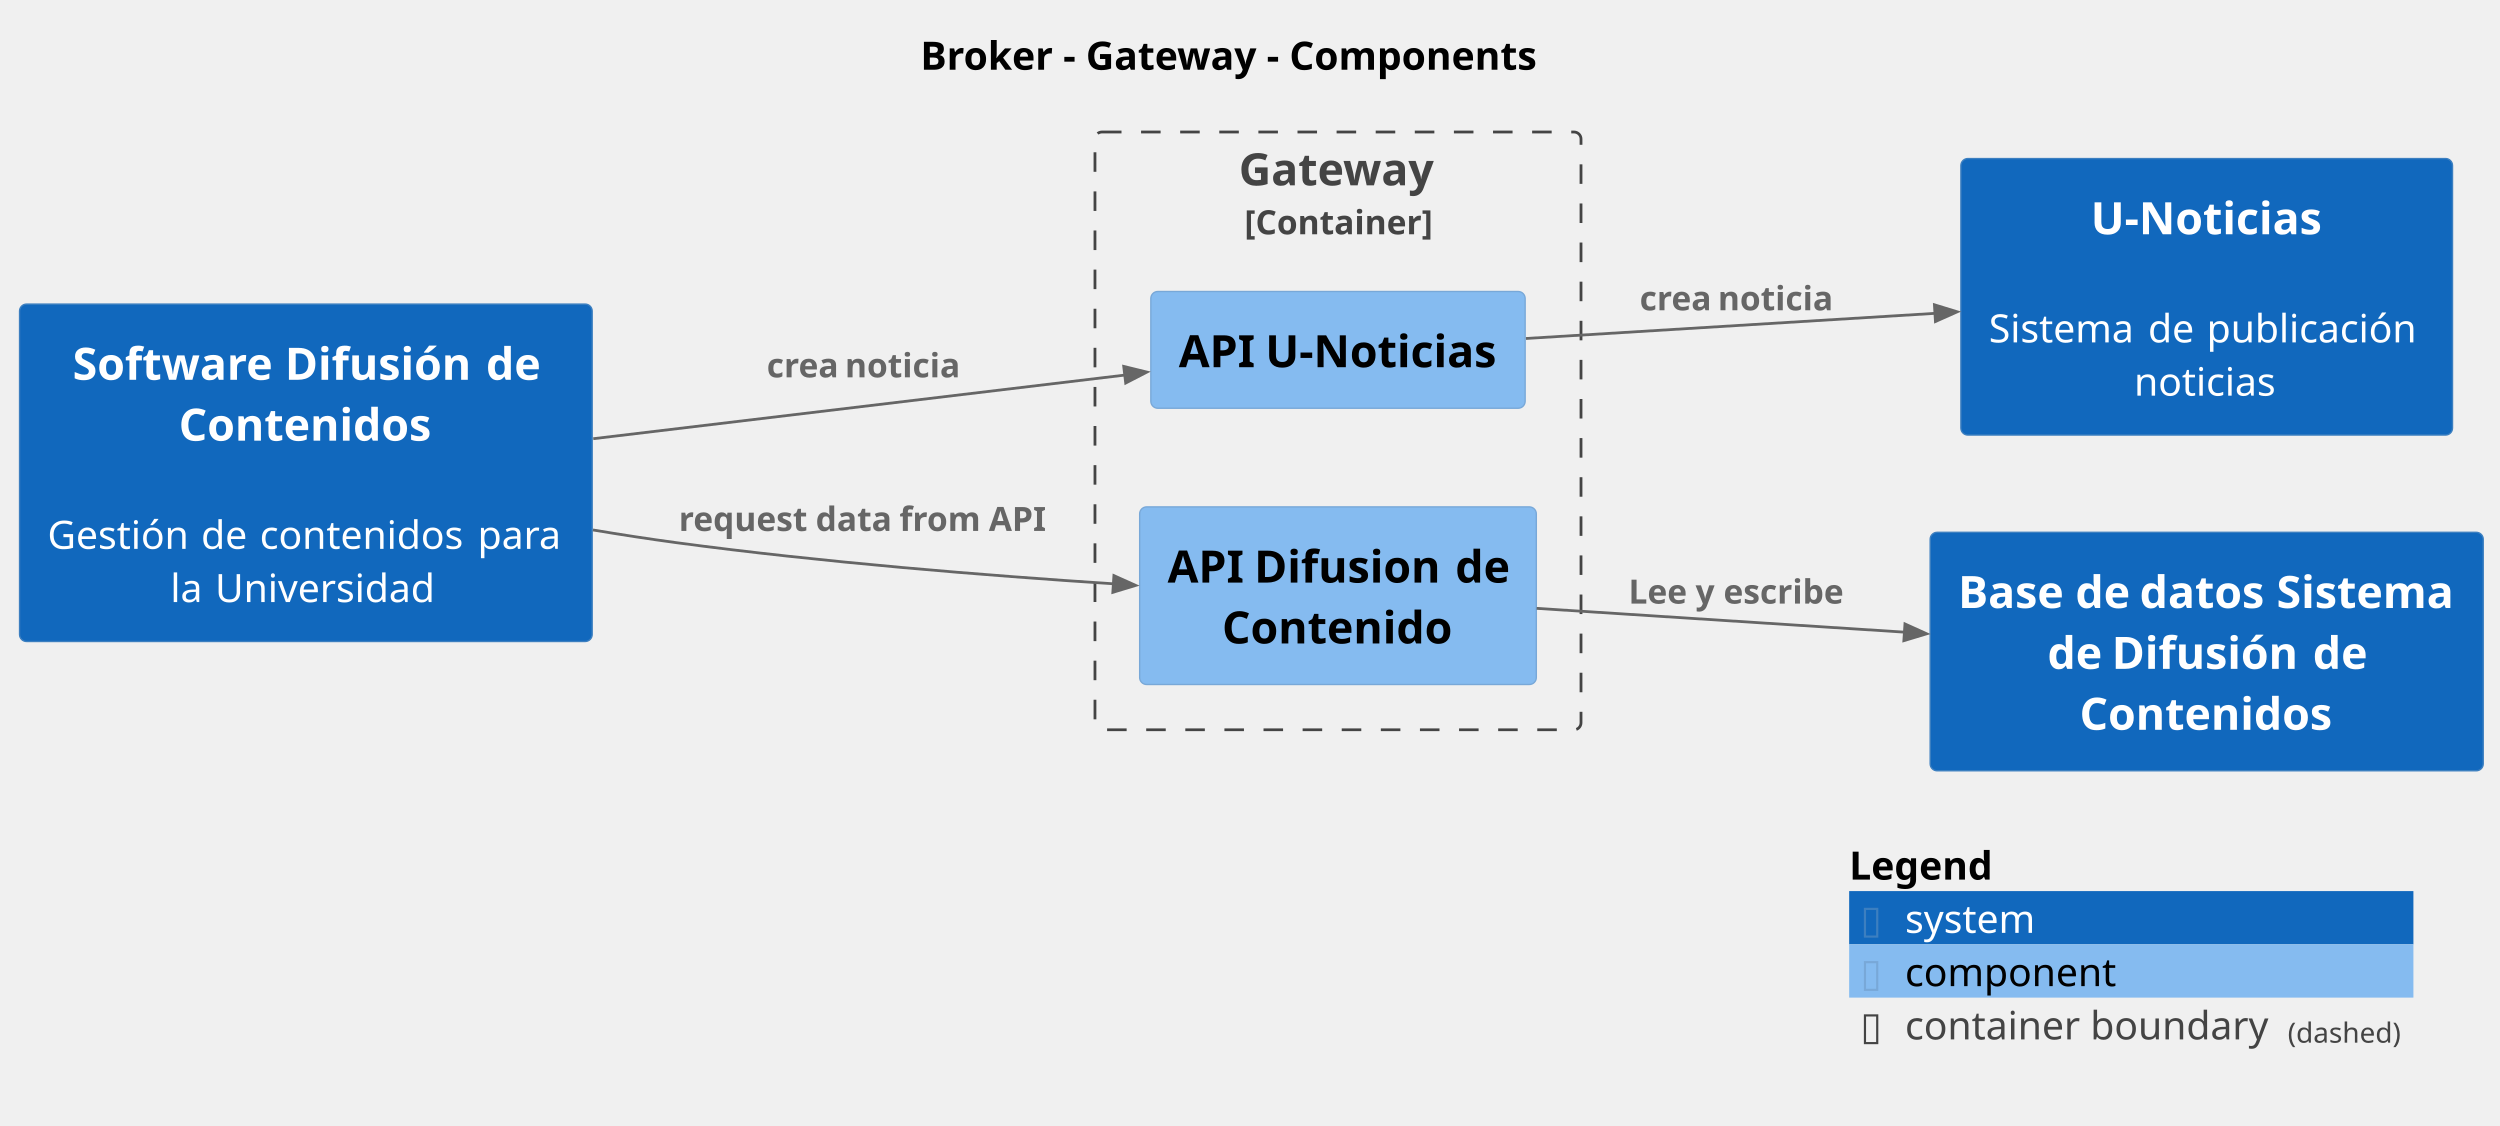
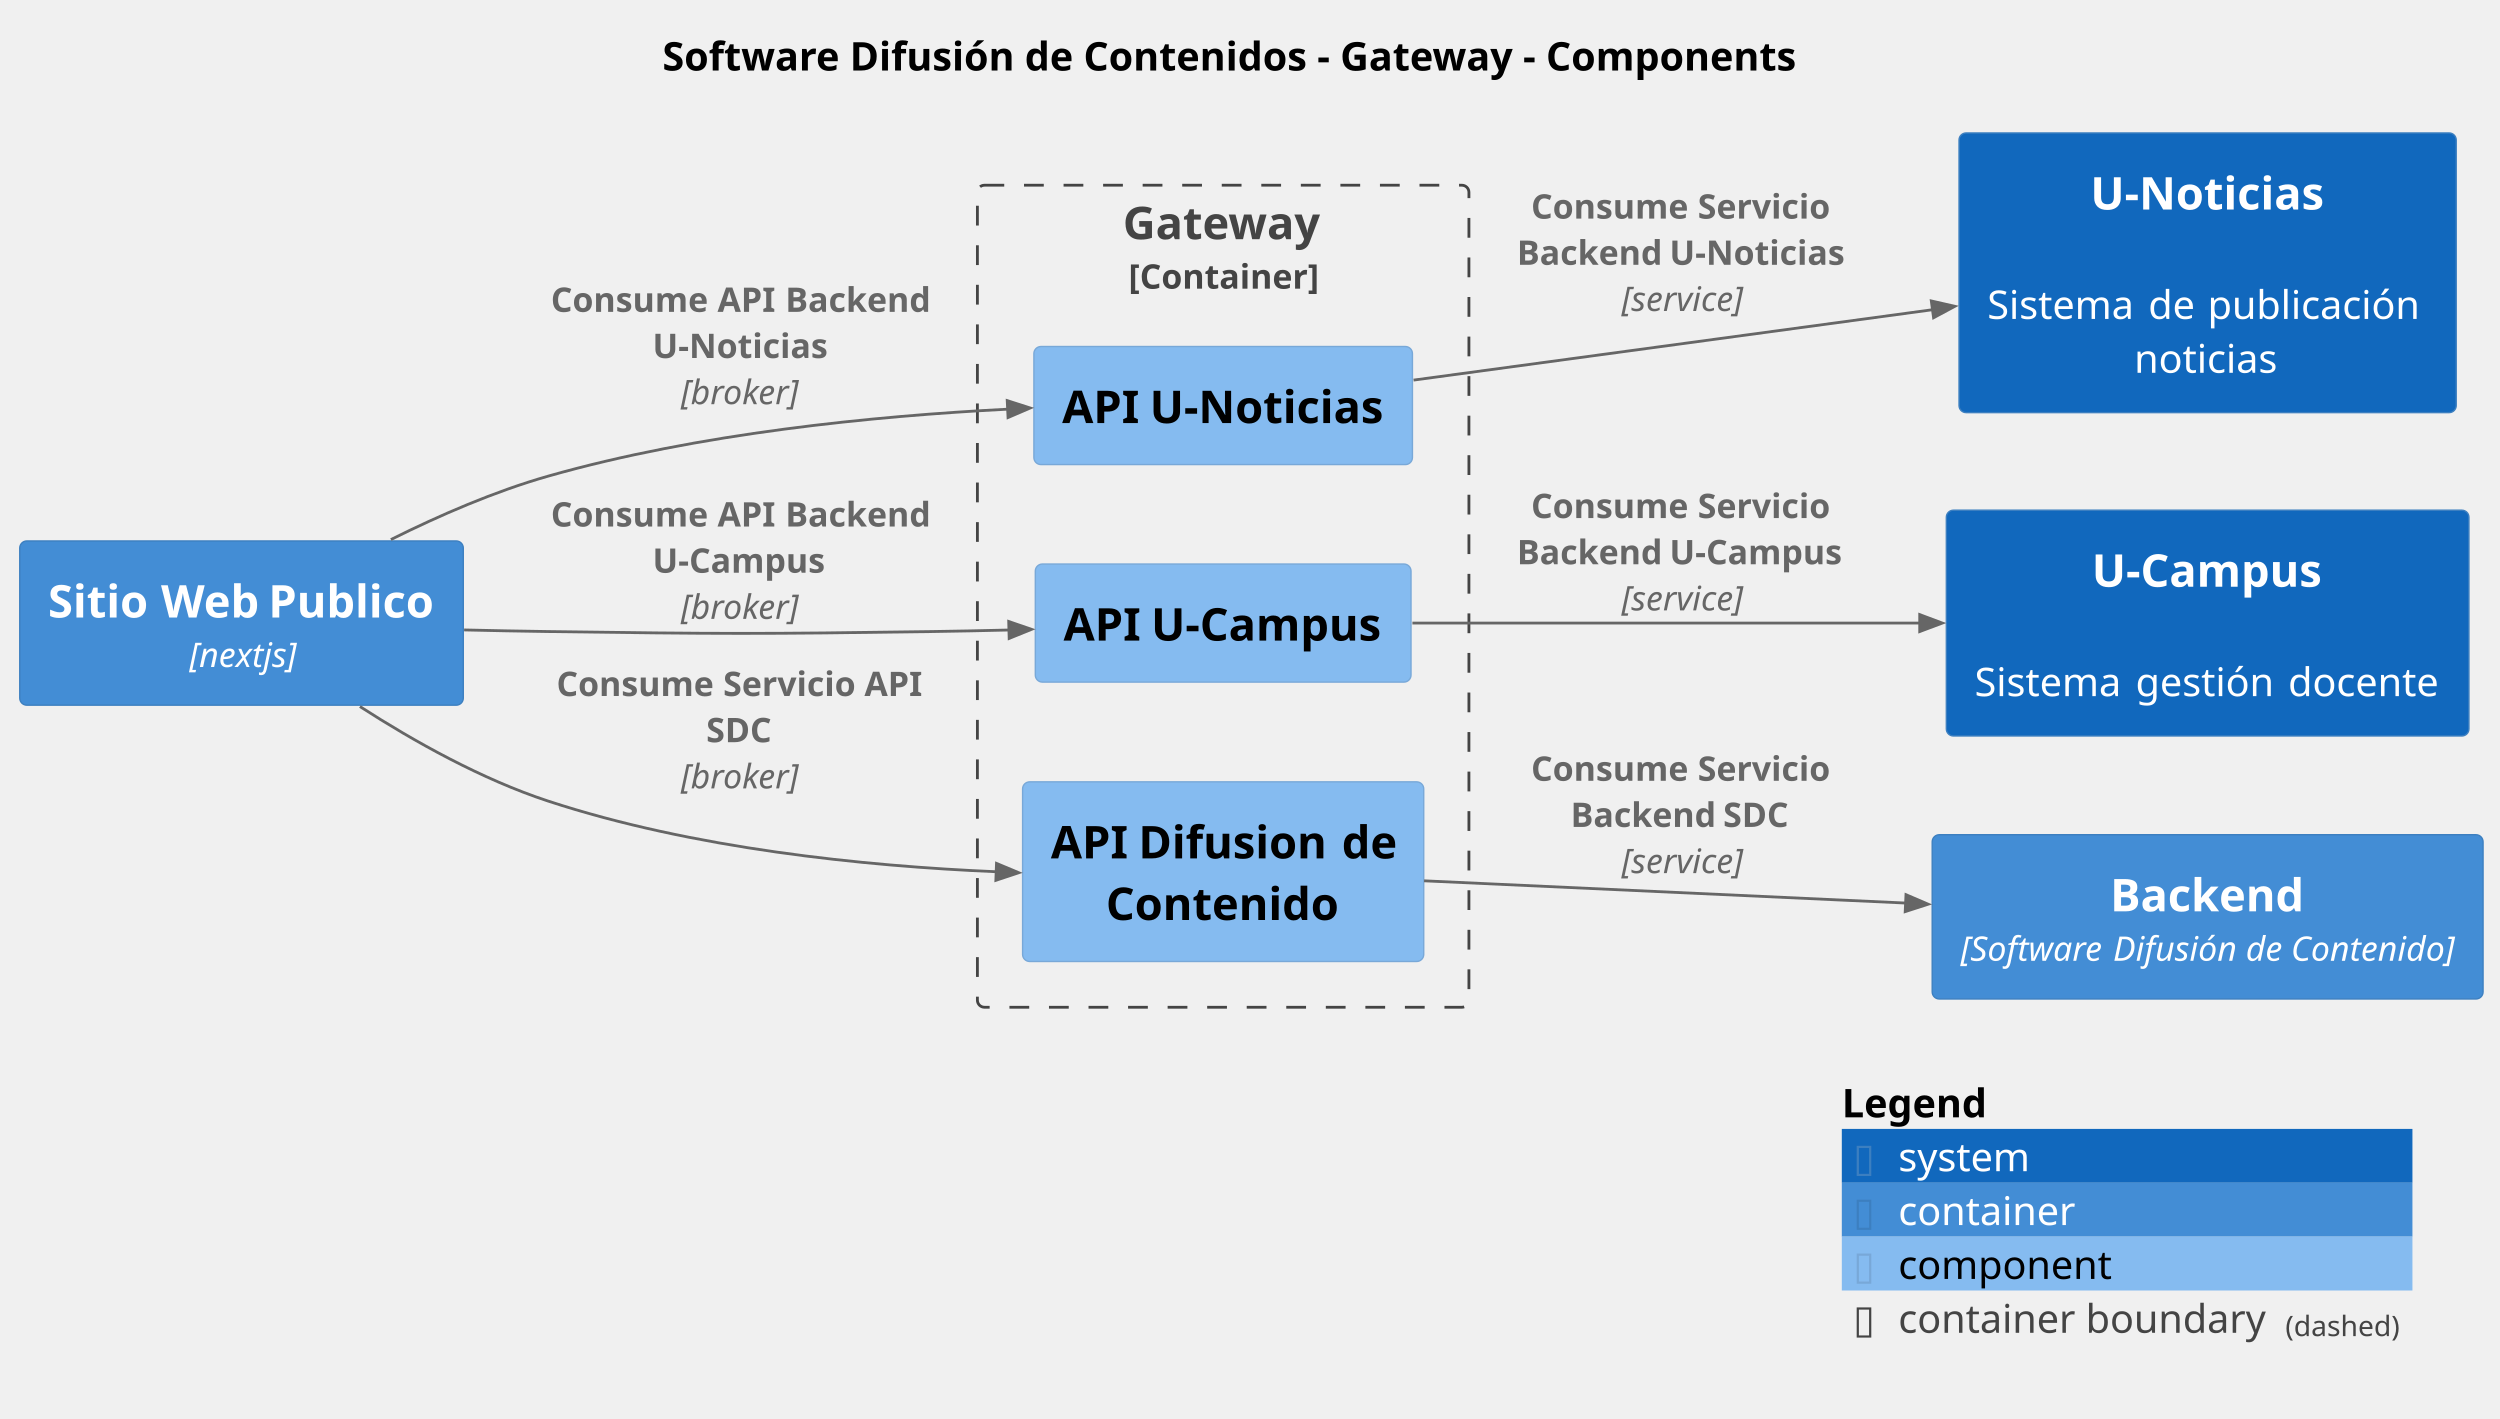
- <svg xmlns="http://www.w3.org/2000/svg" contentStyleType="text/css" height="403px" preserveAspectRatio="none" style="width:895px;height:403px;background:#FFFFFF;" version="1.1" viewBox="0 0 895 403" width="895px" zoomAndPan="magnify">
+ <svg xmlns="http://www.w3.org/2000/svg" contentStyleType="text/css" height="502px" preserveAspectRatio="none" style="width:885px;height:502px;background:#FFFFFF;" version="1.1" viewBox="0 0 885 502" width="885px" zoomAndPan="magnify">
  <defs />
  <g>
-     <text fill="#000000" font-family="sans-serif" font-size="14" font-weight="bold" lengthAdjust="spacing" textLength="222" x="329.5" y="24.966">Broker - Gateway - Components</text>
-     <g id="cluster_Broker.Gateway_boundary">
-       <rect fill="none" height="214" rx="2.5" ry="2.5" style="stroke:#444444;stroke-width:1.0;stroke-dasharray:7.0,7.0;" width="174" x="392" y="47.256" />
-       <text fill="#444444" font-family="sans-serif" font-size="16" font-weight="bold" lengthAdjust="spacing" textLength="71" x="443.5" y="66.36">Gateway</text>
-       <text fill="#444444" font-family="sans-serif" font-size="12" font-weight="bold" lengthAdjust="spacing" textLength="67" x="445.5" y="83.876">[Container]</text>
+     <text fill="#000000" font-family="sans-serif" font-size="14" font-weight="bold" lengthAdjust="spacing" textLength="402" x="234.5" y="24.966">Software Difusión de Contenidos - Gateway - Components</text>
+     <g id="cluster_SoftwareDifusióndeContenidos.Gateway_boundary">
+       <rect fill="none" height="291" rx="2.5" ry="2.5" style="stroke:#444444;stroke-width:1.0;stroke-dasharray:7.0,7.0;" width="174" x="346" y="65.568" />
+       <text fill="#444444" font-family="sans-serif" font-size="16" font-weight="bold" lengthAdjust="spacing" textLength="71" x="397.5" y="84.672">Gateway</text>
+       <text fill="#444444" font-family="sans-serif" font-size="12" font-weight="bold" lengthAdjust="spacing" textLength="67" x="399.5" y="102.188">[Container]</text>
    </g>
-     <g id="elem_Broker.Gateway.APIUNoticias">
-       <rect fill="#85BBF0" height="41.792" rx="2.5" ry="2.5" style="stroke:#78A8D8;stroke-width:0.5;" width="134" x="412" y="104.356" />
-       <text fill="#000000" font-family="sans-serif" font-size="16" font-weight="bold" lengthAdjust="spacing" textLength="27" x="422" y="131.46">API</text>
-       <text fill="#000000" font-family="sans-serif" font-size="16" font-weight="bold" lengthAdjust="spacing" textLength="4" x="449" y="131.46"> </text>
-       <text fill="#000000" font-family="sans-serif" font-size="16" font-weight="bold" lengthAdjust="spacing" textLength="83" x="453" y="131.46">U-Noticias</text>
+     <g id="elem_SoftwareDifusióndeContenidos.Gateway.APIUNoticias">
+       <rect fill="#85BBF0" height="41.792" rx="2.5" ry="2.5" style="stroke:#78A8D8;stroke-width:0.5;" width="134" x="366" y="122.668" />
+       <text fill="#000000" font-family="sans-serif" font-size="16" font-weight="bold" lengthAdjust="spacing" textLength="27" x="376" y="149.772">API</text>
+       <text fill="#000000" font-family="sans-serif" font-size="16" font-weight="bold" lengthAdjust="spacing" textLength="4" x="403" y="149.772"> </text>
+       <text fill="#000000" font-family="sans-serif" font-size="16" font-weight="bold" lengthAdjust="spacing" textLength="83" x="407" y="149.772">U-Noticias</text>
    </g>
-     <g id="elem_Broker.Gateway.APIDifusiondeContenido">
-       <rect fill="#85BBF0" height="63.584" rx="2.5" ry="2.5" style="stroke:#78A8D8;stroke-width:0.5;" width="142" x="408" y="181.466" />
-       <text fill="#000000" font-family="sans-serif" font-size="16" font-weight="bold" lengthAdjust="spacing" textLength="27" x="418" y="208.57">API</text>
-       <text fill="#000000" font-family="sans-serif" font-size="16" font-weight="bold" lengthAdjust="spacing" textLength="4" x="445" y="208.57"> </text>
-       <text fill="#000000" font-family="sans-serif" font-size="16" font-weight="bold" lengthAdjust="spacing" textLength="68" x="449" y="208.57">Difusion</text>
-       <text fill="#000000" font-family="sans-serif" font-size="16" font-weight="bold" lengthAdjust="spacing" textLength="4" x="517" y="208.57"> </text>
-       <text fill="#000000" font-family="sans-serif" font-size="16" font-weight="bold" lengthAdjust="spacing" textLength="19" x="521" y="208.57">de</text>
-       <text fill="#000000" font-family="sans-serif" font-size="16" font-weight="bold" lengthAdjust="spacing" textLength="83" x="437.5" y="230.362">Contenido</text>
+     <g id="elem_SoftwareDifusióndeContenidos.Gateway.APIUCampus">
+       <rect fill="#85BBF0" height="41.792" rx="2.5" ry="2.5" style="stroke:#78A8D8;stroke-width:0.5;" width="133" x="366.5" y="199.668" />
+       <text fill="#000000" font-family="sans-serif" font-size="16" font-weight="bold" lengthAdjust="spacing" textLength="27" x="376.5" y="226.772">API</text>
+       <text fill="#000000" font-family="sans-serif" font-size="16" font-weight="bold" lengthAdjust="spacing" textLength="4" x="403.5" y="226.772"> </text>
+       <text fill="#000000" font-family="sans-serif" font-size="16" font-weight="bold" lengthAdjust="spacing" textLength="82" x="407.5" y="226.772">U-Campus</text>
    </g>
-     <g id="elem_SoftwareDifusióndeContenidos">
-       <rect fill="#1168BD" height="120.788" rx="2.5" ry="2.5" style="stroke:#3C7FC0;stroke-width:0.5;" width="205" x="7" y="108.866" />
-       <text fill="#FFFFFF" font-family="sans-serif" font-size="16" font-weight="bold" lengthAdjust="spacing" textLength="72" x="26" y="135.97">Software</text>
-       <text fill="#FFFFFF" font-family="sans-serif" font-size="16" font-weight="bold" lengthAdjust="spacing" textLength="4" x="98" y="135.97"> </text>
-       <text fill="#FFFFFF" font-family="sans-serif" font-size="16" font-weight="bold" lengthAdjust="spacing" textLength="68" x="102" y="135.97">Difusión</text>
-       <text fill="#FFFFFF" font-family="sans-serif" font-size="16" font-weight="bold" lengthAdjust="spacing" textLength="4" x="170" y="135.97"> </text>
-       <text fill="#FFFFFF" font-family="sans-serif" font-size="16" font-weight="bold" lengthAdjust="spacing" textLength="19" x="174" y="135.97">de</text>
-       <text fill="#FFFFFF" font-family="sans-serif" font-size="16" font-weight="bold" lengthAdjust="spacing" textLength="91" x="64" y="157.762">Contenidos</text>
-       <text fill="#FFFFFF" font-family="sans-serif" font-size="14" lengthAdjust="spacing" textLength="4" x="107.5" y="177.416"> </text>
-       <text fill="#FFFFFF" font-family="sans-serif" font-size="14" lengthAdjust="spacing" textLength="51" x="17" y="196.484">Gestión</text>
-       <text fill="#FFFFFF" font-family="sans-serif" font-size="14" lengthAdjust="spacing" textLength="4" x="68" y="196.484"> </text>
-       <text fill="#FFFFFF" font-family="sans-serif" font-size="14" lengthAdjust="spacing" textLength="17" x="72" y="196.484">de</text>
-       <text fill="#FFFFFF" font-family="sans-serif" font-size="14" lengthAdjust="spacing" textLength="4" x="89" y="196.484"> </text>
-       <text fill="#FFFFFF" font-family="sans-serif" font-size="14" lengthAdjust="spacing" textLength="74" x="93" y="196.484">contenidos</text>
-       <text fill="#FFFFFF" font-family="sans-serif" font-size="14" lengthAdjust="spacing" textLength="4" x="167" y="196.484"> </text>
-       <text fill="#FFFFFF" font-family="sans-serif" font-size="14" lengthAdjust="spacing" textLength="31" x="171" y="196.484">para</text>
-       <text fill="#FFFFFF" font-family="sans-serif" font-size="14" lengthAdjust="spacing" textLength="12" x="61" y="215.552">la</text>
-       <text fill="#FFFFFF" font-family="sans-serif" font-size="14" lengthAdjust="spacing" textLength="4" x="73" y="215.552"> </text>
-       <text fill="#FFFFFF" font-family="sans-serif" font-size="14" lengthAdjust="spacing" textLength="81" x="77" y="215.552">Universidad</text>
+     <g id="elem_SoftwareDifusióndeContenidos.Gateway.APIDifusiondeContenido">
+       <rect fill="#85BBF0" height="63.584" rx="2.5" ry="2.5" style="stroke:#78A8D8;stroke-width:0.5;" width="142" x="362" y="276.778" />
+       <text fill="#000000" font-family="sans-serif" font-size="16" font-weight="bold" lengthAdjust="spacing" textLength="27" x="372" y="303.882">API</text>
+       <text fill="#000000" font-family="sans-serif" font-size="16" font-weight="bold" lengthAdjust="spacing" textLength="4" x="399" y="303.882"> </text>
+       <text fill="#000000" font-family="sans-serif" font-size="16" font-weight="bold" lengthAdjust="spacing" textLength="68" x="403" y="303.882">Difusion</text>
+       <text fill="#000000" font-family="sans-serif" font-size="16" font-weight="bold" lengthAdjust="spacing" textLength="4" x="471" y="303.882"> </text>
+       <text fill="#000000" font-family="sans-serif" font-size="16" font-weight="bold" lengthAdjust="spacing" textLength="19" x="475" y="303.882">de</text>
+       <text fill="#000000" font-family="sans-serif" font-size="16" font-weight="bold" lengthAdjust="spacing" textLength="83" x="391.5" y="325.674">Contenido</text>
    </g>
    <g id="elem_UNoticias">
-       <rect fill="#1168BD" height="98.996" rx="2.5" ry="2.5" style="stroke:#3C7FC0;stroke-width:0.5;" width="176" x="702" y="56.756" />
-       <text fill="#FFFFFF" font-family="sans-serif" font-size="16" font-weight="bold" lengthAdjust="spacing" textLength="83" x="748.5" y="83.86">U-Noticias</text>
-       <text fill="#FFFFFF" font-family="sans-serif" font-size="14" lengthAdjust="spacing" textLength="4" x="788" y="103.514"> </text>
-       <text fill="#FFFFFF" font-family="sans-serif" font-size="14" lengthAdjust="spacing" textLength="53" x="712" y="122.582">Sistema</text>
-       <text fill="#FFFFFF" font-family="sans-serif" font-size="14" lengthAdjust="spacing" textLength="4" x="765" y="122.582"> </text>
-       <text fill="#FFFFFF" font-family="sans-serif" font-size="14" lengthAdjust="spacing" textLength="17" x="769" y="122.582">de</text>
-       <text fill="#FFFFFF" font-family="sans-serif" font-size="14" lengthAdjust="spacing" textLength="4" x="786" y="122.582"> </text>
-       <text fill="#FFFFFF" font-family="sans-serif" font-size="14" lengthAdjust="spacing" textLength="78" x="790" y="122.582">publicación</text>
-       <text fill="#FFFFFF" font-family="sans-serif" font-size="14" lengthAdjust="spacing" textLength="52" x="764" y="141.65">noticias</text>
+       <rect fill="#1168BD" height="98.996" rx="2.5" ry="2.5" style="stroke:#3C7FC0;stroke-width:0.5;" width="176" x="693.5" y="47.068" />
+       <text fill="#FFFFFF" font-family="sans-serif" font-size="16" font-weight="bold" lengthAdjust="spacing" textLength="83" x="740" y="74.172">U-Noticias</text>
+       <text fill="#FFFFFF" font-family="sans-serif" font-size="14" lengthAdjust="spacing" textLength="4" x="779.5" y="93.826"> </text>
+       <text fill="#FFFFFF" font-family="sans-serif" font-size="14" lengthAdjust="spacing" textLength="53" x="703.5" y="112.894">Sistema</text>
+       <text fill="#FFFFFF" font-family="sans-serif" font-size="14" lengthAdjust="spacing" textLength="4" x="756.5" y="112.894"> </text>
+       <text fill="#FFFFFF" font-family="sans-serif" font-size="14" lengthAdjust="spacing" textLength="17" x="760.5" y="112.894">de</text>
+       <text fill="#FFFFFF" font-family="sans-serif" font-size="14" lengthAdjust="spacing" textLength="4" x="777.5" y="112.894"> </text>
+       <text fill="#FFFFFF" font-family="sans-serif" font-size="14" lengthAdjust="spacing" textLength="78" x="781.5" y="112.894">publicación</text>
+       <text fill="#FFFFFF" font-family="sans-serif" font-size="14" lengthAdjust="spacing" textLength="52" x="755.5" y="131.962">noticias</text>
    </g>
-     <g id="elem_BasededatosSistemadeDifusióndeContenidos">
-       <rect fill="#1168BD" height="85.376" rx="2.5" ry="2.5" style="stroke:#3C7FC0;stroke-width:0.5;" width="198" x="691" y="190.566" />
-       <text fill="#FFFFFF" font-family="sans-serif" font-size="16" font-weight="bold" lengthAdjust="spacing" textLength="38" x="701" y="217.67">Base</text>
-       <text fill="#FFFFFF" font-family="sans-serif" font-size="16" font-weight="bold" lengthAdjust="spacing" textLength="4" x="739" y="217.67"> </text>
-       <text fill="#FFFFFF" font-family="sans-serif" font-size="16" font-weight="bold" lengthAdjust="spacing" textLength="19" x="743" y="217.67">de</text>
-       <text fill="#FFFFFF" font-family="sans-serif" font-size="16" font-weight="bold" lengthAdjust="spacing" textLength="4" x="762" y="217.67"> </text>
-       <text fill="#FFFFFF" font-family="sans-serif" font-size="16" font-weight="bold" lengthAdjust="spacing" textLength="45" x="766" y="217.67">datos</text>
-       <text fill="#FFFFFF" font-family="sans-serif" font-size="16" font-weight="bold" lengthAdjust="spacing" textLength="4" x="811" y="217.67"> </text>
-       <text fill="#FFFFFF" font-family="sans-serif" font-size="16" font-weight="bold" lengthAdjust="spacing" textLength="64" x="815" y="217.67">Sistema</text>
-       <text fill="#FFFFFF" font-family="sans-serif" font-size="16" font-weight="bold" lengthAdjust="spacing" textLength="19" x="733" y="239.462">de</text>
-       <text fill="#FFFFFF" font-family="sans-serif" font-size="16" font-weight="bold" lengthAdjust="spacing" textLength="4" x="752" y="239.462"> </text>
-       <text fill="#FFFFFF" font-family="sans-serif" font-size="16" font-weight="bold" lengthAdjust="spacing" textLength="68" x="756" y="239.462">Difusión</text>
-       <text fill="#FFFFFF" font-family="sans-serif" font-size="16" font-weight="bold" lengthAdjust="spacing" textLength="4" x="824" y="239.462"> </text>
-       <text fill="#FFFFFF" font-family="sans-serif" font-size="16" font-weight="bold" lengthAdjust="spacing" textLength="19" x="828" y="239.462">de</text>
-       <text fill="#FFFFFF" font-family="sans-serif" font-size="16" font-weight="bold" lengthAdjust="spacing" textLength="91" x="744.5" y="261.254">Contenidos</text>
+     <g id="elem_SoftwareDifusióndeContenidos.SitioWebPublico">
+       <rect fill="#438DD5" height="58.136" rx="2.5" ry="2.5" style="stroke:#3C7FC0;stroke-width:0.5;" width="157" x="7" y="191.498" />
+       <text fill="#FFFFFF" font-family="sans-serif" font-size="16" font-weight="bold" lengthAdjust="spacing" textLength="36" x="17" y="218.602">Sitio</text>
+       <text fill="#FFFFFF" font-family="sans-serif" font-size="16" font-weight="bold" lengthAdjust="spacing" textLength="4" x="53" y="218.602"> </text>
+       <text fill="#FFFFFF" font-family="sans-serif" font-size="16" font-weight="bold" lengthAdjust="spacing" textLength="34" x="57" y="218.602">Web</text>
+       <text fill="#FFFFFF" font-family="sans-serif" font-size="16" font-weight="bold" lengthAdjust="spacing" textLength="4" x="91" y="218.602"> </text>
+       <text fill="#FFFFFF" font-family="sans-serif" font-size="16" font-weight="bold" lengthAdjust="spacing" textLength="59" x="95" y="218.602">Publico</text>
+       <text fill="#FFFFFF" font-family="sans-serif" font-size="12" font-style="italic" lengthAdjust="spacing" textLength="37" x="67" y="236.118">[nextjs]</text>
    </g>
-     <g id="link_Broker.Gateway.APIUNoticias_UNoticias">
-       <path d="M546.29,121.176 C589.03,118.556 645.31,115.096 692.91,112.166 " fill="none" id="Broker.Gateway.APIUNoticias-to-UNoticias" style="stroke:#666666;stroke-width:1.0;" />
-       <polygon fill="#666666" points="700.69,111.626,692.523,109.117,692.887,115.106,700.69,111.626" style="stroke:#666666;stroke-width:1.0;" />
-       <text fill="#666666" font-family="sans-serif" font-size="12" font-weight="bold" lengthAdjust="spacing" textLength="25" x="587" y="111.084">crea</text>
-       <text fill="#666666" font-family="sans-serif" font-size="12" font-weight="bold" lengthAdjust="spacing" textLength="3" x="612" y="111.084"> </text>
-       <text fill="#666666" font-family="sans-serif" font-size="12" font-weight="bold" lengthAdjust="spacing" textLength="41" x="615" y="111.084">noticia</text>
+     <g id="elem_UCampus">
+       <rect fill="#1168BD" height="79.928" rx="2.5" ry="2.5" style="stroke:#3C7FC0;stroke-width:0.5;" width="185" x="689" y="180.608" />
+       <text fill="#FFFFFF" font-family="sans-serif" font-size="16" font-weight="bold" lengthAdjust="spacing" textLength="82" x="740.5" y="207.712">U-Campus</text>
+       <text fill="#FFFFFF" font-family="sans-serif" font-size="14" lengthAdjust="spacing" textLength="4" x="779.5" y="227.366"> </text>
+       <text fill="#FFFFFF" font-family="sans-serif" font-size="14" lengthAdjust="spacing" textLength="53" x="699" y="246.434">Sistema</text>
+       <text fill="#FFFFFF" font-family="sans-serif" font-size="14" lengthAdjust="spacing" textLength="4" x="752" y="246.434"> </text>
+       <text fill="#FFFFFF" font-family="sans-serif" font-size="14" lengthAdjust="spacing" textLength="50" x="756" y="246.434">gestión</text>
+       <text fill="#FFFFFF" font-family="sans-serif" font-size="14" lengthAdjust="spacing" textLength="4" x="806" y="246.434"> </text>
+       <text fill="#FFFFFF" font-family="sans-serif" font-size="14" lengthAdjust="spacing" textLength="54" x="810" y="246.434">docente</text>
    </g>
-     <g id="link_SoftwareDifusióndeContenidos_Broker.Gateway.APIDifusiondeContenido">
-       <path d="M212.27,189.726 C222.29,191.406 232.33,192.956 242,194.256 C294.05,201.276 352.93,206.026 398.85,209.016 " fill="none" id="SoftwareDifusióndeContenidos-to-Broker.Gateway.APIDifusiondeContenido" style="stroke:#666666;stroke-width:1.0;" />
-       <polygon fill="#666666" points="406.57,209.576,398.779,206.068,398.394,212.056,406.57,209.576" style="stroke:#666666;stroke-width:1.0;" />
-       <text fill="#666666" font-family="sans-serif" font-size="12" font-weight="bold" lengthAdjust="spacing" textLength="46" x="243" y="190.084">request</text>
-       <text fill="#666666" font-family="sans-serif" font-size="12" font-weight="bold" lengthAdjust="spacing" textLength="3" x="289" y="190.084"> </text>
-       <text fill="#666666" font-family="sans-serif" font-size="12" font-weight="bold" lengthAdjust="spacing" textLength="27" x="292" y="190.084">data</text>
-       <text fill="#666666" font-family="sans-serif" font-size="12" font-weight="bold" lengthAdjust="spacing" textLength="3" x="319" y="190.084"> </text>
-       <text fill="#666666" font-family="sans-serif" font-size="12" font-weight="bold" lengthAdjust="spacing" textLength="29" x="322" y="190.084">from</text>
-       <text fill="#666666" font-family="sans-serif" font-size="12" font-weight="bold" lengthAdjust="spacing" textLength="3" x="351" y="190.084"> </text>
-       <text fill="#666666" font-family="sans-serif" font-size="12" font-weight="bold" lengthAdjust="spacing" textLength="21" x="354" y="190.084">API</text>
+     <g id="elem_SoftwareDifusióndeContenidos.Backend">
+       <rect fill="#438DD5" height="58.136" rx="2.5" ry="2.5" style="stroke:#3C7FC0;stroke-width:0.5;" width="195" x="684" y="295.498" />
+       <text fill="#FFFFFF" font-family="sans-serif" font-size="16" font-weight="bold" lengthAdjust="spacing" textLength="69" x="747" y="322.602">Backend</text>
+       <text fill="#FFFFFF" font-family="sans-serif" font-size="12" font-style="italic" lengthAdjust="spacing" textLength="51" x="694" y="340.118">[Software</text>
+       <text fill="#FFFFFF" font-family="sans-serif" font-size="12" font-style="italic" lengthAdjust="spacing" textLength="3" x="745" y="340.118"> </text>
+       <text fill="#FFFFFF" font-family="sans-serif" font-size="12" font-style="italic" lengthAdjust="spacing" textLength="44" x="748" y="340.118">Difusión</text>
+       <text fill="#FFFFFF" font-family="sans-serif" font-size="12" font-style="italic" lengthAdjust="spacing" textLength="3" x="792" y="340.118"> </text>
+       <text fill="#FFFFFF" font-family="sans-serif" font-size="12" font-style="italic" lengthAdjust="spacing" textLength="13" x="795" y="340.118">de</text>
+       <text fill="#FFFFFF" font-family="sans-serif" font-size="12" font-style="italic" lengthAdjust="spacing" textLength="3" x="808" y="340.118"> </text>
+       <text fill="#FFFFFF" font-family="sans-serif" font-size="12" font-style="italic" lengthAdjust="spacing" textLength="58" x="811" y="340.118">Contenido]</text>
    </g>
-     <g id="link_Broker.Gateway.APIDifusiondeContenido_BasededatosSistemadeDifusióndeContenidos">
-       <path d="M550.12,217.796 C589.01,220.316 638.21,223.496 681.83,226.316 " fill="none" id="Broker.Gateway.APIDifusiondeContenido-to-BasededatosSistemadeDifusióndeContenidos" style="stroke:#666666;stroke-width:1.0;" />
-       <polygon fill="#666666" points="689.76,226.896,681.976,223.374,681.579,229.361,689.76,226.896" style="stroke:#666666;stroke-width:1.0;" />
-       <text fill="#666666" font-family="sans-serif" font-size="12" font-weight="bold" lengthAdjust="spacing" textLength="21" x="583" y="216.084">Lee</text>
-       <text fill="#666666" font-family="sans-serif" font-size="12" font-weight="bold" lengthAdjust="spacing" textLength="3" x="604" y="216.084"> </text>
-       <text fill="#666666" font-family="sans-serif" font-size="12" font-weight="bold" lengthAdjust="spacing" textLength="7" x="607" y="216.084">y</text>
-       <text fill="#666666" font-family="sans-serif" font-size="12" font-weight="bold" lengthAdjust="spacing" textLength="3" x="614" y="216.084"> </text>
-       <text fill="#666666" font-family="sans-serif" font-size="12" font-weight="bold" lengthAdjust="spacing" textLength="43" x="617" y="216.084">escribe</text>
+     <g id="link_SoftwareDifusióndeContenidos.SitioWebPublico_SoftwareDifusióndeContenidos.Gateway.APIDifusiondeContenido">
+       <path d="M127.41,250.108 C146.69,262.538 170.57,275.868 194,283.568 C245.17,300.378 305.55,306.578 352.69,308.598 " fill="none" id="SoftwareDifusióndeContenidos.SitioWebPublico-to-SoftwareDifusióndeContenidos.Gateway.APIDifusiondeContenido" style="stroke:#666666;stroke-width:1.0;" />
+       <polygon fill="#666666" points="360.64,308.938,352.758,305.64,352.533,311.636,360.64,308.938" style="stroke:#666666;stroke-width:1.0;" />
+       <text fill="#666666" font-family="sans-serif" font-size="12" font-weight="bold" lengthAdjust="spacing" textLength="56" x="197" y="246.396">Consume</text>
+       <text fill="#666666" font-family="sans-serif" font-size="12" font-weight="bold" lengthAdjust="spacing" textLength="3" x="253" y="246.396"> </text>
+       <text fill="#666666" font-family="sans-serif" font-size="12" font-weight="bold" lengthAdjust="spacing" textLength="47" x="256" y="246.396">Servicio</text>
+       <text fill="#666666" font-family="sans-serif" font-size="12" font-weight="bold" lengthAdjust="spacing" textLength="3" x="303" y="246.396"> </text>
+       <text fill="#666666" font-family="sans-serif" font-size="12" font-weight="bold" lengthAdjust="spacing" textLength="21" x="306" y="246.396">API</text>
+       <text fill="#666666" font-family="sans-serif" font-size="12" font-weight="bold" lengthAdjust="spacing" textLength="24" x="250" y="262.74">SDC</text>
+       <text fill="#666666" font-family="sans-serif" font-size="12" font-style="italic" lengthAdjust="spacing" textLength="42" x="241" y="279.084">[broker]</text>
    </g>
-     <g id="link_SoftwareDifusióndeContenidos_Broker.Gateway.APIUNoticias">
-       <path d="M212.38,157.056 C272.77,149.826 347.99,140.826 402.95,134.246 " fill="none" id="SoftwareDifusióndeContenidos-to-Broker.Gateway.APIUNoticias" style="stroke:#666666;stroke-width:1.0;" />
-       <polygon fill="#666666" points="410.59,133.206,402.292,131.17,402.999,137.128,410.59,133.206" style="stroke:#666666;stroke-width:1.0;" />
-       <text fill="#666666" font-family="sans-serif" font-size="12" font-weight="bold" lengthAdjust="spacing" textLength="25" x="274.5" y="135.084">crea</text>
-       <text fill="#666666" font-family="sans-serif" font-size="12" font-weight="bold" lengthAdjust="spacing" textLength="3" x="299.5" y="135.084"> </text>
-       <text fill="#666666" font-family="sans-serif" font-size="12" font-weight="bold" lengthAdjust="spacing" textLength="41" x="302.5" y="135.084">noticia</text>
+     <g id="link_SoftwareDifusióndeContenidos.SitioWebPublico_SoftwareDifusióndeContenidos.Gateway.APIUNoticias">
+       <path d="M138.37,191.008 C155.58,182.428 175.16,173.938 194,168.568 C247.11,153.428 309.24,147.278 356.7,144.848 " fill="none" id="SoftwareDifusióndeContenidos.SitioWebPublico-to-SoftwareDifusióndeContenidos.Gateway.APIUNoticias" style="stroke:#666666;stroke-width:1.0;" />
+       <polygon fill="#666666" points="364.69,144.428,356.555,141.817,356.844,147.81,364.69,144.428" style="stroke:#666666;stroke-width:1.0;" />
+       <text fill="#666666" font-family="sans-serif" font-size="12" font-weight="bold" lengthAdjust="spacing" textLength="56" x="195" y="110.396">Consume</text>
+       <text fill="#666666" font-family="sans-serif" font-size="12" font-weight="bold" lengthAdjust="spacing" textLength="3" x="251" y="110.396"> </text>
+       <text fill="#666666" font-family="sans-serif" font-size="12" font-weight="bold" lengthAdjust="spacing" textLength="21" x="254" y="110.396">API</text>
+       <text fill="#666666" font-family="sans-serif" font-size="12" font-weight="bold" lengthAdjust="spacing" textLength="3" x="275" y="110.396"> </text>
+       <text fill="#666666" font-family="sans-serif" font-size="12" font-weight="bold" lengthAdjust="spacing" textLength="51" x="278" y="110.396">Backend</text>
+       <text fill="#666666" font-family="sans-serif" font-size="12" font-weight="bold" lengthAdjust="spacing" textLength="62" x="231" y="126.74">U-Noticias</text>
+       <text fill="#666666" font-family="sans-serif" font-size="12" font-style="italic" lengthAdjust="spacing" textLength="42" x="241" y="143.084">[broker]</text>
    </g>
-     <rect fill="none" height="19.068" style="stroke:none;stroke-width:1.0;" width="202" x="662" y="299.942" />
-     <text fill="#000000" font-family="sans-serif" font-size="14" font-weight="bold" lengthAdjust="spacing" textLength="51" x="662" y="314.908">Legend</text>
-     <text fill="#FFFFFF" font-family="sans-serif" font-size="14" lengthAdjust="spacing" textLength="4" x="713" y="314.908"> </text>
-     <rect fill="#1168BD" height="19.068" style="stroke:none;stroke-width:1.0;" width="202" x="662" y="319.01" />
-     <text fill="#3C7FC0" font-family="sans-serif" font-size="14" lengthAdjust="spacing" textLength="8" x="666" y="333.976">▯</text>
-     <text fill="#FFFFFF" font-family="sans-serif" font-size="14" lengthAdjust="spacing" textLength="4" x="674" y="333.976"> </text>
-     <text fill="#FFFFFF" font-family="sans-serif" font-size="14" lengthAdjust="spacing" textLength="47" x="682" y="333.976">system</text>
-     <text fill="#FFFFFF" font-family="sans-serif" font-size="14" lengthAdjust="spacing" textLength="4" x="733" y="333.976"> </text>
-     <rect fill="#85BBF0" height="19.068" style="stroke:none;stroke-width:1.0;" width="202" x="662" y="338.078" />
-     <text fill="#78A8D8" font-family="sans-serif" font-size="14" lengthAdjust="spacing" textLength="8" x="666" y="353.044">▯</text>
-     <text fill="#FFFFFF" font-family="sans-serif" font-size="14" lengthAdjust="spacing" textLength="4" x="674" y="353.044"> </text>
-     <text fill="#000000" font-family="sans-serif" font-size="14" lengthAdjust="spacing" textLength="76" x="682" y="353.044">component</text>
-     <text fill="#FFFFFF" font-family="sans-serif" font-size="14" lengthAdjust="spacing" textLength="4" x="762" y="353.044"> </text>
-     <rect fill="none" height="19.068" style="stroke:none;stroke-width:1.0;" width="202" x="662" y="357.146" />
-     <text fill="#444444" font-family="sans-serif" font-size="14" lengthAdjust="spacing" textLength="8" x="666" y="372.112">▯</text>
-     <text fill="#FFFFFF" font-family="sans-serif" font-size="14" lengthAdjust="spacing" textLength="4" x="674" y="372.112"> </text>
-     <text fill="#444444" font-family="sans-serif" font-size="14" lengthAdjust="spacing" textLength="133" x="682" y="372.112">container boundary</text>
-     <text fill="#444444" font-family="sans-serif" font-size="10" lengthAdjust="spacing" textLength="41" x="819" y="373.284">(dashed)</text>
-     <text fill="#FFFFFF" font-family="sans-serif" font-size="14" lengthAdjust="spacing" textLength="4" x="860" y="372.112"> </text>
-     <line style="stroke:none;stroke-width:1.0;" x1="662" x2="864" y1="299.942" y2="299.942" />
-     <line style="stroke:none;stroke-width:1.0;" x1="662" x2="864" y1="319.01" y2="319.01" />
-     <line style="stroke:none;stroke-width:1.0;" x1="662" x2="864" y1="338.078" y2="338.078" />
-     <line style="stroke:none;stroke-width:1.0;" x1="662" x2="864" y1="357.146" y2="357.146" />
-     <line style="stroke:none;stroke-width:1.0;" x1="662" x2="864" y1="376.214" y2="376.214" />
-     <line style="stroke:none;stroke-width:1.0;" x1="662" x2="662" y1="299.942" y2="376.214" />
-     <line style="stroke:none;stroke-width:1.0;" x1="864" x2="864" y1="299.942" y2="376.214" />
+     <g id="link_SoftwareDifusióndeContenidos.Gateway.APIDifusiondeContenido_SoftwareDifusióndeContenidos.Backend">
+       <path d="M504.12,311.808 C553.11,314.068 619.4,317.128 674.78,319.688 " fill="none" id="SoftwareDifusióndeContenidos.Gateway.APIDifusiondeContenido-to-SoftwareDifusióndeContenidos.Backend" style="stroke:#666666;stroke-width:1.0;" />
+       <polygon fill="#666666" points="682.57,320.088,674.718,316.719,674.439,322.713,682.57,320.088" style="stroke:#666666;stroke-width:1.0;" />
+       <text fill="#666666" font-family="sans-serif" font-size="12" font-weight="bold" lengthAdjust="spacing" textLength="56" x="542" y="276.396">Consume</text>
+       <text fill="#666666" font-family="sans-serif" font-size="12" font-weight="bold" lengthAdjust="spacing" textLength="3" x="598" y="276.396"> </text>
+       <text fill="#666666" font-family="sans-serif" font-size="12" font-weight="bold" lengthAdjust="spacing" textLength="47" x="601" y="276.396">Servicio</text>
+       <text fill="#666666" font-family="sans-serif" font-size="12" font-weight="bold" lengthAdjust="spacing" textLength="51" x="556" y="292.74">Backend</text>
+       <text fill="#666666" font-family="sans-serif" font-size="12" font-weight="bold" lengthAdjust="spacing" textLength="3" x="607" y="292.74"> </text>
+       <text fill="#666666" font-family="sans-serif" font-size="12" font-weight="bold" lengthAdjust="spacing" textLength="24" x="610" y="292.74">SDC</text>
+       <text fill="#666666" font-family="sans-serif" font-size="12" font-style="italic" lengthAdjust="spacing" textLength="42" x="574" y="309.084">[service]</text>
+     </g>
+     <g id="link_SoftwareDifusióndeContenidos.Gateway.APIUNoticias_UNoticias">
+       <path d="M500.4,134.558 C552.45,127.498 625.62,117.578 684.12,109.638 " fill="none" id="SoftwareDifusióndeContenidos.Gateway.APIUNoticias-to-UNoticias" style="stroke:#666666;stroke-width:1.0;" />
+       <polygon fill="#666666" points="692.01,108.438,683.68,106.536,684.484,112.482,692.01,108.438" style="stroke:#666666;stroke-width:1.0;" />
+       <text fill="#666666" font-family="sans-serif" font-size="12" font-weight="bold" lengthAdjust="spacing" textLength="56" x="542" y="77.396">Consume</text>
+       <text fill="#666666" font-family="sans-serif" font-size="12" font-weight="bold" lengthAdjust="spacing" textLength="3" x="598" y="77.396"> </text>
+       <text fill="#666666" font-family="sans-serif" font-size="12" font-weight="bold" lengthAdjust="spacing" textLength="47" x="601" y="77.396">Servicio</text>
+       <text fill="#666666" font-family="sans-serif" font-size="12" font-weight="bold" lengthAdjust="spacing" textLength="51" x="537" y="93.74">Backend</text>
+       <text fill="#666666" font-family="sans-serif" font-size="12" font-weight="bold" lengthAdjust="spacing" textLength="3" x="588" y="93.74"> </text>
+       <text fill="#666666" font-family="sans-serif" font-size="12" font-weight="bold" lengthAdjust="spacing" textLength="62" x="591" y="93.74">U-Noticias</text>
+       <text fill="#666666" font-family="sans-serif" font-size="12" font-style="italic" lengthAdjust="spacing" textLength="42" x="574" y="110.084">[service]</text>
+     </g>
+     <g id="link_SoftwareDifusióndeContenidos.SitioWebPublico_SoftwareDifusióndeContenidos.Gateway.APIUCampus">
+       <path d="M164.29,222.998 C174.29,223.228 184.39,223.438 194,223.568 C254.44,224.408 269.56,224.458 330,223.568 C338.86,223.438 348.15,223.248 357.37,223.018 " fill="none" id="SoftwareDifusióndeContenidos.SitioWebPublico-to-SoftwareDifusióndeContenidos.Gateway.APIUCampus" style="stroke:#666666;stroke-width:1.0;" />
+       <polygon fill="#666666" points="365.16,222.788,357.082,220.003,357.243,226.001,365.16,222.788" style="stroke:#666666;stroke-width:1.0;" />
+       <text fill="#666666" font-family="sans-serif" font-size="12" font-weight="bold" lengthAdjust="spacing" textLength="56" x="195" y="186.396">Consume</text>
+       <text fill="#666666" font-family="sans-serif" font-size="12" font-weight="bold" lengthAdjust="spacing" textLength="3" x="251" y="186.396"> </text>
+       <text fill="#666666" font-family="sans-serif" font-size="12" font-weight="bold" lengthAdjust="spacing" textLength="21" x="254" y="186.396">API</text>
+       <text fill="#666666" font-family="sans-serif" font-size="12" font-weight="bold" lengthAdjust="spacing" textLength="3" x="275" y="186.396"> </text>
+       <text fill="#666666" font-family="sans-serif" font-size="12" font-weight="bold" lengthAdjust="spacing" textLength="51" x="278" y="186.396">Backend</text>
+       <text fill="#666666" font-family="sans-serif" font-size="12" font-weight="bold" lengthAdjust="spacing" textLength="62" x="231" y="202.74">U-Campus</text>
+       <text fill="#666666" font-family="sans-serif" font-size="12" font-style="italic" lengthAdjust="spacing" textLength="42" x="241" y="219.084">[broker]</text>
+     </g>
+     <g id="link_SoftwareDifusióndeContenidos.Gateway.APIUCampus_UCampus">
+       <path d="M499.99,220.568 C550.79,220.568 621.88,220.568 679.77,220.568 " fill="none" id="SoftwareDifusióndeContenidos.Gateway.APIUCampus-to-UCampus" style="stroke:#666666;stroke-width:1.0;" />
+       <polygon fill="#666666" points="687.58,220.568,679.58,217.568,679.58,223.568,687.58,220.568" style="stroke:#666666;stroke-width:1.0;" />
+       <text fill="#666666" font-family="sans-serif" font-size="12" font-weight="bold" lengthAdjust="spacing" textLength="56" x="542" y="183.396">Consume</text>
+       <text fill="#666666" font-family="sans-serif" font-size="12" font-weight="bold" lengthAdjust="spacing" textLength="3" x="598" y="183.396"> </text>
+       <text fill="#666666" font-family="sans-serif" font-size="12" font-weight="bold" lengthAdjust="spacing" textLength="47" x="601" y="183.396">Servicio</text>
+       <text fill="#666666" font-family="sans-serif" font-size="12" font-weight="bold" lengthAdjust="spacing" textLength="51" x="537" y="199.74">Backend</text>
+       <text fill="#666666" font-family="sans-serif" font-size="12" font-weight="bold" lengthAdjust="spacing" textLength="3" x="588" y="199.74"> </text>
+       <text fill="#666666" font-family="sans-serif" font-size="12" font-weight="bold" lengthAdjust="spacing" textLength="62" x="591" y="199.74">U-Campus</text>
+       <text fill="#666666" font-family="sans-serif" font-size="12" font-style="italic" lengthAdjust="spacing" textLength="42" x="574" y="216.084">[service]</text>
+     </g>
+     <rect fill="none" height="19.068" style="stroke:none;stroke-width:1.0;" width="202" x="652" y="380.568" />
+     <text fill="#000000" font-family="sans-serif" font-size="14" font-weight="bold" lengthAdjust="spacing" textLength="51" x="652" y="395.534">Legend</text>
+     <text fill="#FFFFFF" font-family="sans-serif" font-size="14" lengthAdjust="spacing" textLength="4" x="703" y="395.534"> </text>
+     <rect fill="#1168BD" height="19.068" style="stroke:none;stroke-width:1.0;" width="202" x="652" y="399.636" />
+     <text fill="#3C7FC0" font-family="sans-serif" font-size="14" lengthAdjust="spacing" textLength="8" x="656" y="414.602">▯</text>
+     <text fill="#FFFFFF" font-family="sans-serif" font-size="14" lengthAdjust="spacing" textLength="4" x="664" y="414.602"> </text>
+     <text fill="#FFFFFF" font-family="sans-serif" font-size="14" lengthAdjust="spacing" textLength="47" x="672" y="414.602">system</text>
+     <text fill="#FFFFFF" font-family="sans-serif" font-size="14" lengthAdjust="spacing" textLength="4" x="723" y="414.602"> </text>
+     <rect fill="#438DD5" height="19.068" style="stroke:none;stroke-width:1.0;" width="202" x="652" y="418.704" />
+     <text fill="#3C7FC0" font-family="sans-serif" font-size="14" lengthAdjust="spacing" textLength="8" x="656" y="433.67">▯</text>
+     <text fill="#FFFFFF" font-family="sans-serif" font-size="14" lengthAdjust="spacing" textLength="4" x="664" y="433.67"> </text>
+     <text fill="#FFFFFF" font-family="sans-serif" font-size="14" lengthAdjust="spacing" textLength="64" x="672" y="433.67">container</text>
+     <text fill="#FFFFFF" font-family="sans-serif" font-size="14" lengthAdjust="spacing" textLength="4" x="740" y="433.67"> </text>
+     <rect fill="#85BBF0" height="19.068" style="stroke:none;stroke-width:1.0;" width="202" x="652" y="437.772" />
+     <text fill="#78A8D8" font-family="sans-serif" font-size="14" lengthAdjust="spacing" textLength="8" x="656" y="452.738">▯</text>
+     <text fill="#FFFFFF" font-family="sans-serif" font-size="14" lengthAdjust="spacing" textLength="4" x="664" y="452.738"> </text>
+     <text fill="#000000" font-family="sans-serif" font-size="14" lengthAdjust="spacing" textLength="76" x="672" y="452.738">component</text>
+     <text fill="#FFFFFF" font-family="sans-serif" font-size="14" lengthAdjust="spacing" textLength="4" x="752" y="452.738"> </text>
+     <rect fill="none" height="19.068" style="stroke:none;stroke-width:1.0;" width="202" x="652" y="456.84" />
+     <text fill="#444444" font-family="sans-serif" font-size="14" lengthAdjust="spacing" textLength="8" x="656" y="471.805">▯</text>
+     <text fill="#FFFFFF" font-family="sans-serif" font-size="14" lengthAdjust="spacing" textLength="4" x="664" y="471.805"> </text>
+     <text fill="#444444" font-family="sans-serif" font-size="14" lengthAdjust="spacing" textLength="133" x="672" y="471.805">container boundary</text>
+     <text fill="#444444" font-family="sans-serif" font-size="10" lengthAdjust="spacing" textLength="41" x="809" y="472.978">(dashed)</text>
+     <text fill="#FFFFFF" font-family="sans-serif" font-size="14" lengthAdjust="spacing" textLength="4" x="850" y="471.805"> </text>
+     <line style="stroke:none;stroke-width:1.0;" x1="652" x2="854" y1="380.568" y2="380.568" />
+     <line style="stroke:none;stroke-width:1.0;" x1="652" x2="854" y1="399.636" y2="399.636" />
+     <line style="stroke:none;stroke-width:1.0;" x1="652" x2="854" y1="418.704" y2="418.704" />
+     <line style="stroke:none;stroke-width:1.0;" x1="652" x2="854" y1="437.772" y2="437.772" />
+     <line style="stroke:none;stroke-width:1.0;" x1="652" x2="854" y1="456.84" y2="456.84" />
+     <line style="stroke:none;stroke-width:1.0;" x1="652" x2="854" y1="475.908" y2="475.908" />
+     <line style="stroke:none;stroke-width:1.0;" x1="652" x2="652" y1="380.568" y2="475.908" />
+     <line style="stroke:none;stroke-width:1.0;" x1="854" x2="854" y1="380.568" y2="475.908" />
  </g>
</svg>
